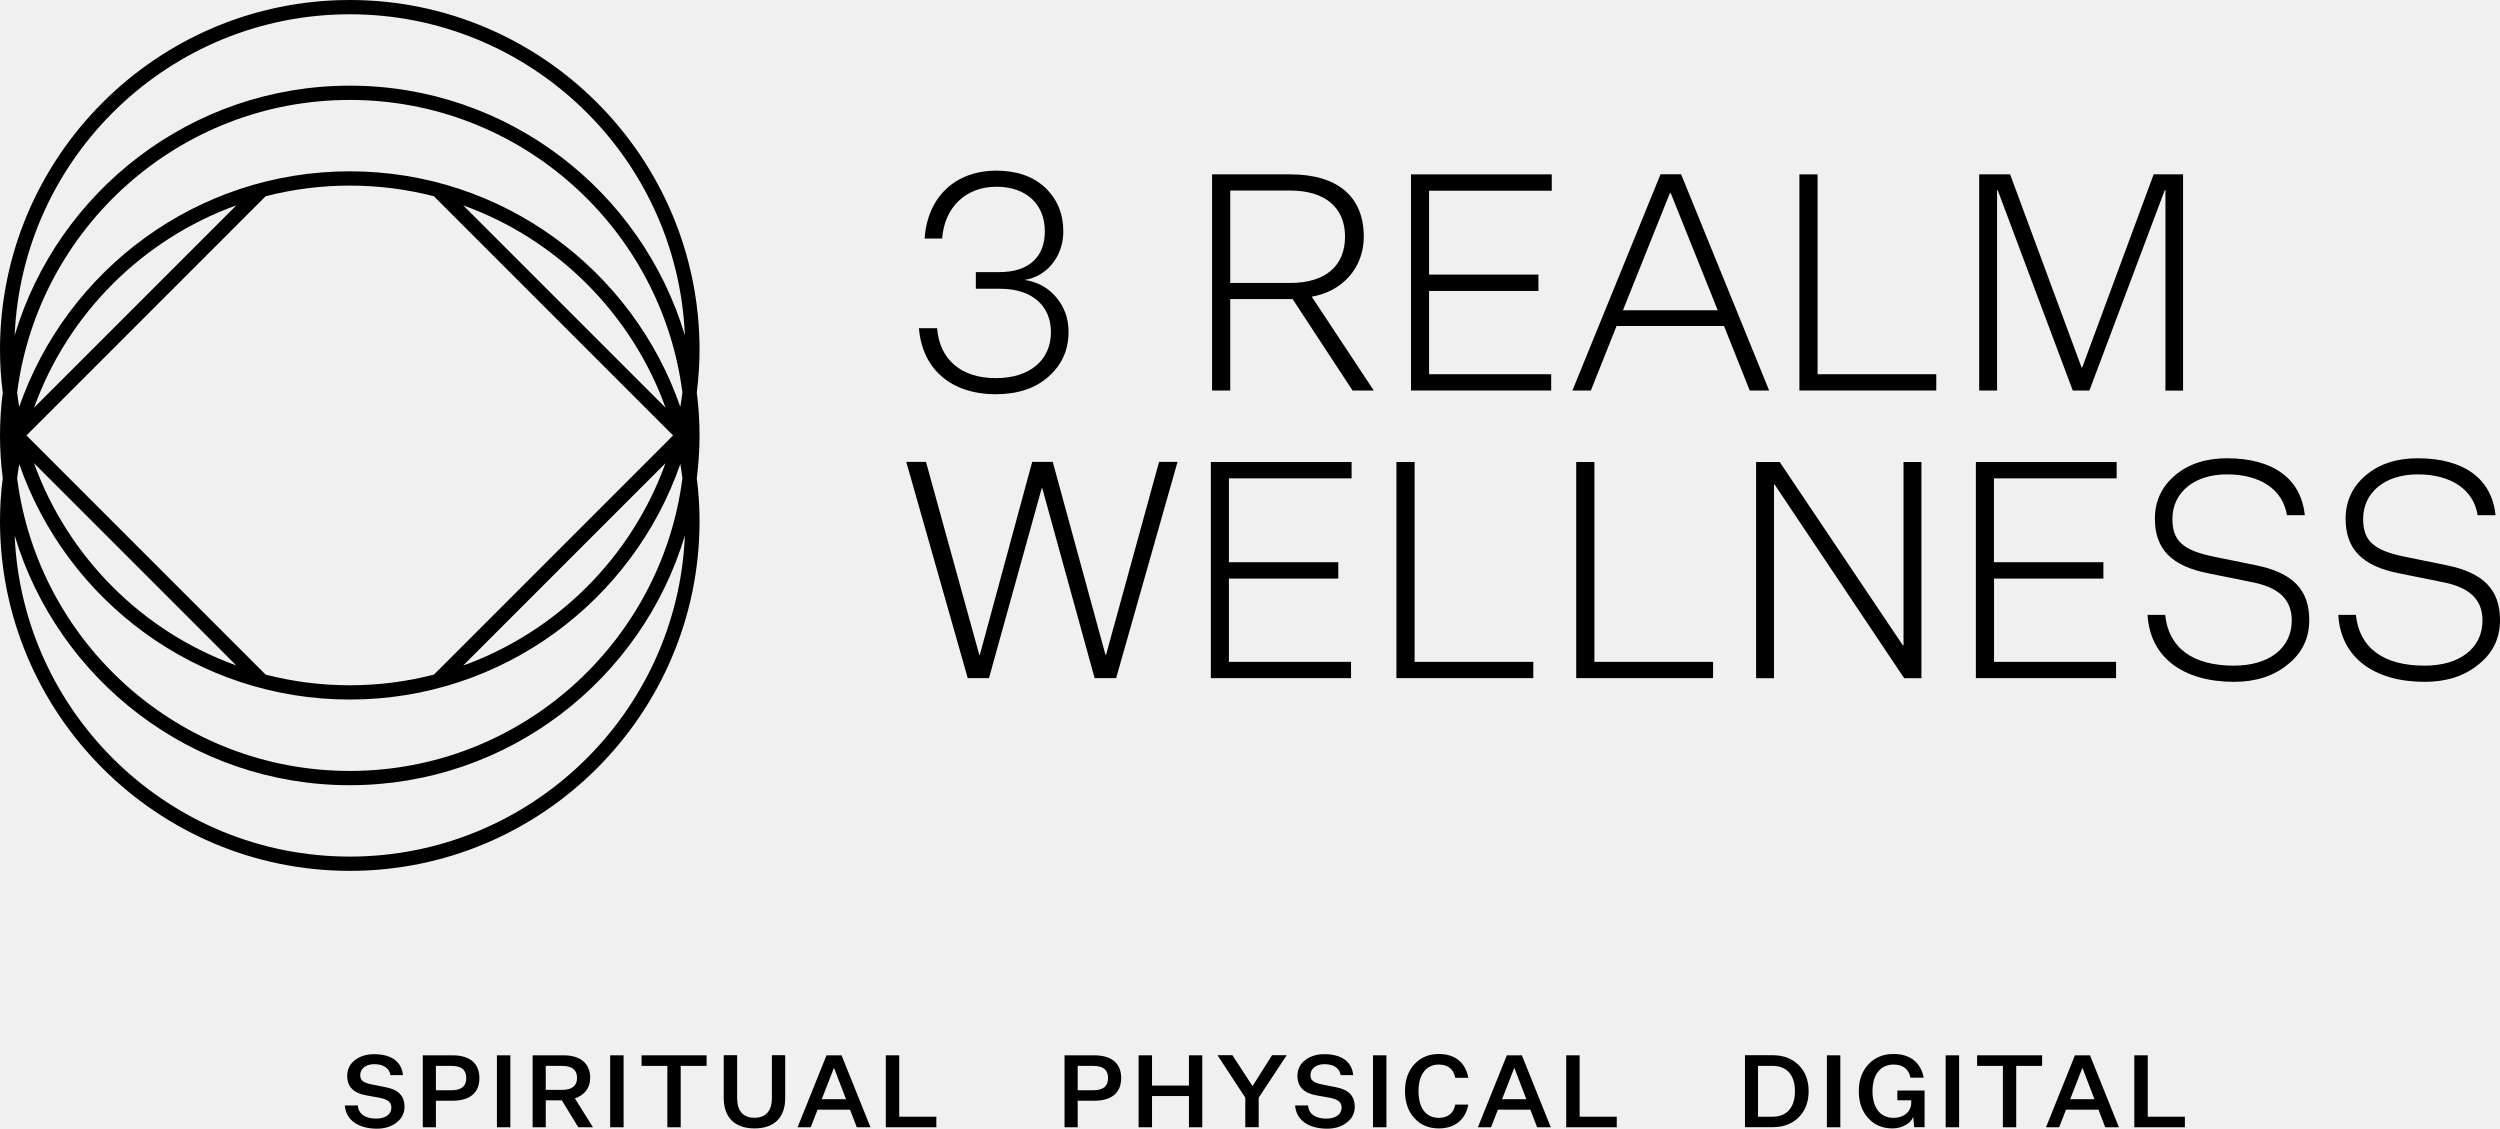
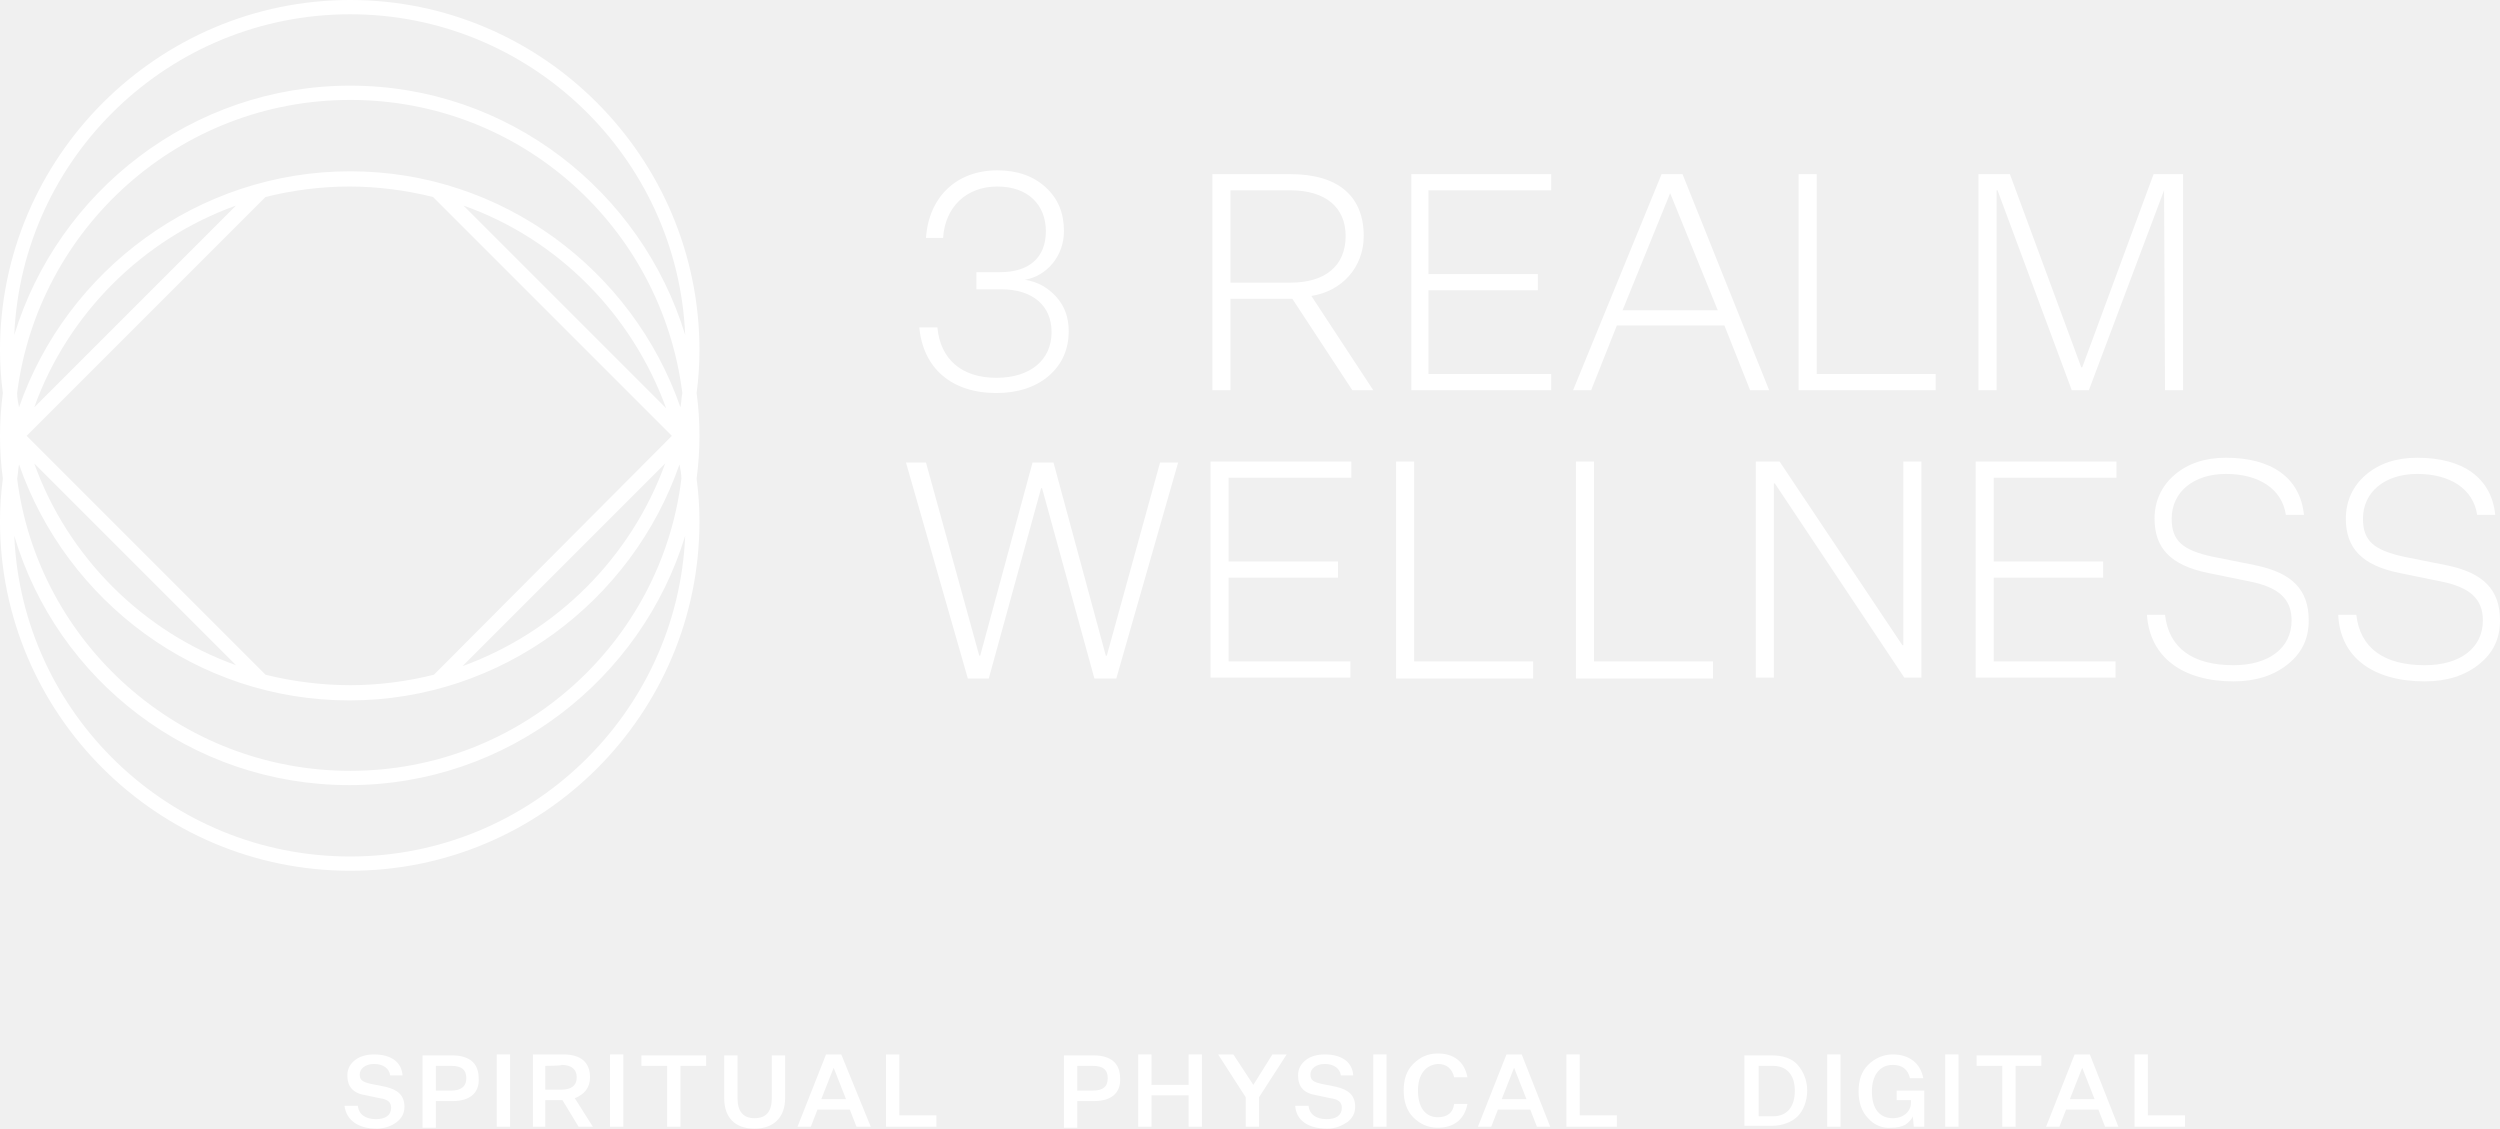
- <svg xmlns="http://www.w3.org/2000/svg" version="1.1" id="Layer_1" x="0px" y="0px" viewBox="0 0 262.67 118.56" style="enable-background:new 0 0 262.67 118.56;" xml:space="preserve">
+ <svg xmlns="http://www.w3.org/2000/svg" version="1.1" id="Layer_1" x="0px" y="0px" viewBox="0 0 262.7 118.6" style="enable-background:new 0 0 262.7 118.6;" xml:space="preserve">
+   <style type="text/css">
+ 	.st0{fill:#FFFFFF;}
+ </style>
  <g>
-     <path d="M73.21,41.25c0.18-1.48,0.29-2.98,0.29-4.5C73.5,16.49,57.01,0,36.75,0S0,16.49,0,36.75c0,1.52,0.1,3.02,0.29,4.5   C0.1,42.73,0,44.23,0,45.75s0.1,3.02,0.29,4.5C0.1,51.73,0,53.23,0,54.75C0,75.01,16.49,91.5,36.75,91.5S73.5,75.01,73.5,54.75   c0-1.52-0.1-3.02-0.29-4.5c0.18-1.48,0.29-2.98,0.29-4.5S73.4,42.73,73.21,41.25z M27.91,70.88L2.78,45.75l25.13-25.13   c2.83-0.73,5.79-1.12,8.84-1.12s6.01,0.39,8.84,1.12l25.13,25.13L45.59,70.88C42.76,71.61,39.8,72,36.75,72   C33.7,72,30.74,71.61,27.91,70.88z M24.83,69.92c-9.87-3.55-17.7-11.39-21.26-21.26L24.83,69.92z M3.58,42.83   c3.55-9.87,11.39-17.7,21.26-21.26L3.58,42.83z M48.67,21.58c9.87,3.55,17.7,11.39,21.26,21.26L48.67,21.58z M69.92,48.67   c-3.55,9.87-11.39,17.7-21.26,21.26L69.92,48.67z M71.48,42.75C66.49,28.36,52.81,18,36.75,18S7.01,28.36,2.02,42.75   c-0.09-0.5-0.16-1-0.22-1.5C4.02,23.93,18.84,10.5,36.75,10.5S69.48,23.93,71.7,41.25C71.64,41.75,71.56,42.25,71.48,42.75z    M2.02,48.75C7.01,63.14,20.69,73.5,36.75,73.5s29.74-10.36,34.73-24.75c0.09,0.5,0.16,1,0.22,1.5C69.48,67.57,54.66,81,36.75,81   S4.02,67.57,1.8,50.25C1.86,49.75,1.94,49.25,2.02,48.75z M36.75,1.5c18.93,0,34.42,15,35.21,33.74C67.43,20.08,53.36,9,36.75,9   S6.07,20.08,1.54,35.24C2.33,16.5,17.82,1.5,36.75,1.5z M36.75,90C17.82,90,2.33,75,1.54,56.26C6.07,71.42,20.14,82.5,36.75,82.5   s30.68-11.08,35.21-26.24C71.17,75,55.68,90,36.75,90z" />
+     <path class="st0" d="M73.2,41.3c0.2-1.5,0.3-3,0.3-4.5C73.5,16.5,57,0,36.8,0S0,16.5,0,36.8c0,1.5,0.1,3,0.3,4.5   c-0.2,1.5-0.3,3-0.3,4.5s0.1,3,0.3,4.5c-0.2,1.5-0.3,3-0.3,4.5C0,75,16.5,91.5,36.8,91.5S73.5,75,73.5,54.8c0-1.5-0.1-3-0.3-4.5   c0.2-1.5,0.3-3,0.3-4.5S73.4,42.7,73.2,41.3z M27.9,70.9L2.8,45.8l25.1-25.1c2.8-0.7,5.8-1.1,8.8-1.1s6,0.4,8.8,1.1l25.1,25.1   L45.6,70.9c-2.8,0.7-5.8,1.1-8.8,1.1S30.7,71.6,27.9,70.9z M24.8,69.9C15,66.4,7.1,58.5,3.6,48.7L24.8,69.9z M3.6,42.8   C7.1,33,15,25.1,24.8,21.6L3.6,42.8z M48.7,21.6c9.9,3.5,17.7,11.4,21.3,21.3L48.7,21.6z M69.9,48.7c-3.6,9.9-11.4,17.7-21.3,21.3   L69.9,48.7z M71.5,42.8C66.5,28.4,52.8,18,36.8,18S7,28.4,2,42.8c-0.1-0.5-0.2-1-0.2-1.5c2.2-17.3,17-30.8,35-30.8   s32.7,13.4,34.9,30.8C71.6,41.8,71.6,42.3,71.5,42.8z M2,48.8c5,14.4,18.7,24.8,34.7,24.8s29.7-10.4,34.7-24.8   c0.1,0.5,0.2,1,0.2,1.5C69.5,67.6,54.7,81,36.8,81S4,67.6,1.8,50.3C1.9,49.8,1.9,49.3,2,48.8z M36.8,1.5c18.9,0,34.4,15,35.2,33.7   C67.4,20.1,53.4,9,36.8,9S6.1,20.1,1.5,35.2C2.3,16.5,17.8,1.5,36.8,1.5z M36.8,90C17.8,90,2.3,75,1.5,56.3   c4.5,15.2,18.6,26.2,35.2,26.2S67.4,71.4,72,56.3C71.2,75,55.7,90,36.8,90z" />
    <g>
-       <path d="M110.97,31.23c0.86,1.02,1.3,2.23,1.3,3.63c0,1.91-0.7,3.47-2.1,4.71c-1.4,1.24-3.25,1.85-5.54,1.85    c-4.71,0-7.73-2.64-8.08-6.94h1.91c0.25,3.28,2.51,5.25,6.17,5.25c3.56,0,5.79-1.88,5.79-4.84c0-2.8-2.04-4.55-5.31-4.55h-2.58    v-1.75h2.48c3.02,0,4.77-1.53,4.77-4.29c0-2.83-1.94-4.68-5.09-4.68c-3.28,0-5.47,2.23-5.7,5.44h-1.84    c0.29-4.33,3.18-7.13,7.54-7.13c2.13,0,3.85,0.6,5.12,1.78c1.27,1.21,1.91,2.74,1.91,4.61c0,2.64-1.75,4.74-4.07,5.09    C108.99,29.61,110.11,30.21,110.97,31.23z" />
-       <path d="M129.26,31.42v9.61h-1.91V18.32h8.21c4.96,0,7.73,2.32,7.73,6.55c0,3.28-2.26,5.76-5.47,6.3l6.52,9.86h-2.23l-6.3-9.61    H129.26z M129.26,20.03v9.7h6.3c3.69,0,5.76-1.78,5.76-4.87c0-3.05-2.1-4.84-5.76-4.84H129.26z" />
-       <path d="M162.98,39.31v1.72h-14.73V18.32h14.79v1.72h-12.89v8.81h11.49v1.72h-11.49v8.75H162.98z" />
-       <path d="M185.88,41.03h-2.04l-2.7-6.78h-11.29l-2.7,6.78h-1.94l9.26-22.72h2.16L185.88,41.03z M175.54,20.29h-0.09l-4.93,12.31    h9.96L175.54,20.29z" />
-       <path d="M203.44,41.03h-14.38V18.32h1.91v21h12.47V41.03z" />
-       <path d="M227.45,19.97l-7.92,21.06h-1.75l-7.89-21.06h-0.06v21.06h-1.88V18.32h3.25l7.51,20.3h0.06l7.51-20.3h3.09v22.72h-1.85    V19.97H227.45z" />
-       <path d="M117.27,71.25h-2.26l-5.5-19.95h-0.06l-5.54,19.95h-2.23l-6.46-22.72h2.07l5.6,20.27h0.06l5.5-20.27h2.16l5.54,20.27h0.06    l5.57-20.27h1.94L117.27,71.25z" />
-       <path d="M141.95,69.53v1.72h-14.73V48.54h14.79v1.72h-12.89v8.81h11.49v1.72h-11.49v8.75H141.95z" />
-       <path d="M161.1,71.25h-14.38V48.54h1.91v21h12.47V71.25z" />
-       <path d="M179.99,71.25h-14.38V48.54h1.91v21h12.47V71.25z" />
-       <path d="M184.51,48.54h2.48l12.95,19.28H200V48.54h1.88v22.72h-1.81l-13.62-20.36h-0.06v20.36h-1.88V48.54z" />
-       <path d="M222.33,69.53v1.72H207.6V48.54h14.79v1.72h-12.89v8.81H221v1.72h-11.49v8.75H222.33z" />
-       <path d="M225.64,64.6h1.85c0.35,3.47,2.89,5.34,7.22,5.34c3.69,0,6.08-1.84,6.08-4.74c0-2.26-1.4-3.53-4.36-4.07l-4.39-0.89    c-3.91-0.76-5.63-2.58-5.63-5.73c0-1.85,0.7-3.37,2.13-4.58c1.4-1.18,3.21-1.78,5.44-1.78c4.84,0,7.79,2.13,8.18,5.98h-1.88    c-0.41-2.67-2.77-4.29-6.3-4.29c-3.44,0-5.73,1.91-5.73,4.68c0,2.26,1.05,3.28,4.26,3.95l4.52,0.92c3.91,0.8,5.6,2.61,5.6,5.76    c0,1.88-0.73,3.44-2.23,4.64c-1.5,1.24-3.37,1.85-5.69,1.85C229.36,71.63,225.89,69.06,225.64,64.6z" />
-       <path d="M245.68,64.6h1.85c0.35,3.47,2.89,5.34,7.22,5.34c3.69,0,6.08-1.84,6.08-4.74c0-2.26-1.4-3.53-4.36-4.07l-4.39-0.89    c-3.91-0.76-5.63-2.58-5.63-5.73c0-1.85,0.7-3.37,2.13-4.58c1.4-1.18,3.21-1.78,5.44-1.78c4.84,0,7.79,2.13,8.18,5.98h-1.88    c-0.41-2.67-2.77-4.29-6.3-4.29c-3.44,0-5.73,1.91-5.73,4.68c0,2.26,1.05,3.28,4.26,3.95l4.52,0.92c3.91,0.8,5.6,2.61,5.6,5.76    c0,1.88-0.73,3.44-2.23,4.64c-1.5,1.24-3.37,1.85-5.69,1.85C249.4,71.63,245.93,69.06,245.68,64.6z" />
+       <path class="st0" d="M111,31.2c0.9,1,1.3,2.2,1.3,3.6c0,1.9-0.7,3.5-2.1,4.7c-1.4,1.2-3.3,1.8-5.5,1.8c-4.7,0-7.7-2.6-8.1-6.9h1.9    c0.3,3.3,2.5,5.3,6.2,5.3c3.6,0,5.8-1.9,5.8-4.8c0-2.8-2-4.5-5.3-4.5h-2.6v-1.8h2.5c3,0,4.8-1.5,4.8-4.3c0-2.8-1.9-4.7-5.1-4.7    c-3.3,0-5.5,2.2-5.7,5.4h-1.8c0.3-4.3,3.2-7.1,7.5-7.1c2.1,0,3.8,0.6,5.1,1.8c1.3,1.2,1.9,2.7,1.9,4.6c0,2.6-1.8,4.7-4.1,5.1    C109,29.6,110.1,30.2,111,31.2z" />
+       <path class="st0" d="M129.3,31.4V41h-1.9V18.3h8.2c5,0,7.7,2.3,7.7,6.5c0,3.3-2.3,5.8-5.5,6.3l6.5,9.9h-2.2l-6.3-9.6    C135.8,31.4,129.3,31.4,129.3,31.4z M129.3,20v9.7h6.3c3.7,0,5.8-1.8,5.8-4.9c0-3-2.1-4.8-5.8-4.8L129.3,20L129.3,20z" />
+       <path class="st0" d="M163,39.3V41h-14.7V18.3H163V20h-12.9v8.8h11.5v1.7h-11.5v8.8L163,39.3L163,39.3z" />
+       <path class="st0" d="M185.9,41h-2l-2.7-6.8h-11.3l-2.7,6.8h-1.9l9.3-22.7h2.2L185.9,41z M175.5,20.3L175.5,20.3l-5,12.3h10    L175.5,20.3z" />
+       <path class="st0" d="M203.4,41h-14.4V18.3h1.9v21h12.5V41z" />
+       <path class="st0" d="M227.4,20L219.5,41h-1.8L209.9,20h-0.1V41h-1.9V18.3h3.3l7.5,20.3h0.1l7.5-20.3h3.1V41h-1.9L227.4,20    L227.4,20z" />
+       <path class="st0" d="M117.3,71.3H115l-5.5-20h-0.1l-5.5,20h-2.2l-6.5-22.7h2.1l5.6,20.3h0.1l5.5-20.3h2.2l5.5,20.3h0.1l5.6-20.3    h1.9L117.3,71.3z" />
+       <path class="st0" d="M141.9,69.5v1.7h-14.7V48.5H142v1.7h-12.9v8.8h11.5v1.7h-11.5v8.8L141.9,69.5L141.9,69.5z" />
+       <path class="st0" d="M161.1,71.3h-14.4V48.5h1.9v21h12.5V71.3z" />
+       <path class="st0" d="M180,71.3h-14.4V48.5h1.9v21H180V71.3z" />
+       <path class="st0" d="M184.5,48.5h2.5l12.9,19.3h0.1V48.5h1.9v22.7h-1.8l-13.6-20.4h-0.1v20.4h-1.9L184.5,48.5L184.5,48.5z" />
+       <path class="st0" d="M222.3,69.5v1.7h-14.7V48.5h14.8v1.7h-12.9v8.8H221v1.7h-11.5v8.8L222.3,69.5L222.3,69.5z" />
+       <path class="st0" d="M225.6,64.6h1.9c0.4,3.5,2.9,5.3,7.2,5.3c3.7,0,6.1-1.8,6.1-4.7c0-2.3-1.4-3.5-4.4-4.1l-4.4-0.9    c-3.9-0.8-5.6-2.6-5.6-5.7c0-1.8,0.7-3.4,2.1-4.6c1.4-1.2,3.2-1.8,5.4-1.8c4.8,0,7.8,2.1,8.2,6h-1.9c-0.4-2.7-2.8-4.3-6.3-4.3    c-3.4,0-5.7,1.9-5.7,4.7c0,2.3,1.1,3.3,4.3,4l4.5,0.9c3.9,0.8,5.6,2.6,5.6,5.8c0,1.9-0.7,3.4-2.2,4.6c-1.5,1.2-3.4,1.8-5.7,1.8    C229.4,71.6,225.9,69.1,225.6,64.6z" />
+       <path class="st0" d="M245.7,64.6h1.9c0.4,3.5,2.9,5.3,7.2,5.3c3.7,0,6.1-1.8,6.1-4.7c0-2.3-1.4-3.5-4.4-4.1l-4.4-0.9    c-3.9-0.8-5.6-2.6-5.6-5.7c0-1.8,0.7-3.4,2.1-4.6c1.4-1.2,3.2-1.8,5.4-1.8c4.8,0,7.8,2.1,8.2,6h-1.9c-0.4-2.7-2.8-4.3-6.3-4.3    c-3.4,0-5.7,1.9-5.7,4.7c0,2.3,1.1,3.3,4.3,4l4.5,0.9c3.9,0.8,5.6,2.6,5.6,5.8c0,1.9-0.7,3.4-2.2,4.6c-1.5,1.2-3.4,1.8-5.7,1.8    C249.4,71.6,245.9,69.1,245.7,64.6z" />
    </g>
    <g>
-       <path d="M36.23,116.15h1.36c0.08,0.89,0.78,1.38,1.93,1.38c0.96,0,1.6-0.44,1.6-1.16c0-0.56-0.36-0.86-1.24-1.03l-1.39-0.25    c-1.36-0.24-2.01-0.92-2.01-2.05c0-0.67,0.26-1.22,0.79-1.64c0.53-0.42,1.21-0.64,2.04-0.64c1.81,0,2.89,0.79,3.03,2.2h-1.32    c-0.1-0.72-0.73-1.15-1.69-1.15c-0.89,0-1.48,0.47-1.48,1.14c0,0.55,0.28,0.8,1.21,0.99l1.46,0.29c1.34,0.25,1.98,0.92,1.98,2.07    c0,0.67-0.28,1.22-0.83,1.64c-0.55,0.43-1.25,0.65-2.11,0.65C37.6,118.56,36.36,117.68,36.23,116.15z" />
-       <path d="M47.56,115.65H45.8v2.79h-1.38v-7.56h3.12c1.82,0,2.83,0.84,2.83,2.39C50.38,114.8,49.38,115.65,47.56,115.65z     M45.8,111.99v2.56h1.63c1.05,0,1.56-0.42,1.56-1.28c0-0.86-0.51-1.28-1.56-1.28H45.8z" />
-       <path d="M53.62,118.44h-1.41v-7.56h1.41V118.44z" />
-       <path d="M57.34,115.61v2.83h-1.38v-7.56h3.24c1.79,0,2.81,0.85,2.81,2.37c0,1.05-0.6,1.82-1.61,2.15l1.9,3.04h-1.54l-1.73-2.83    H57.34z M57.34,111.99v2.52h1.71c1.05,0,1.58-0.42,1.58-1.26c0-0.84-0.53-1.26-1.58-1.26H57.34z" />
-       <path d="M65.52,118.44h-1.41v-7.56h1.41V118.44z" />
-       <path d="M71.52,118.44h-1.4v-6.45h-2.71v-1.11h6.83v1.11h-2.72V118.44z" />
-       <path d="M82.5,110.87v4.51c0,2.03-1.15,3.18-3.23,3.18c-2.06,0-3.23-1.15-3.23-3.2v-4.49h1.41v4.5c0,1.36,0.63,2.07,1.82,2.07    s1.83-0.72,1.83-2.07v-4.5H82.5z" />
-       <path d="M91.46,118.44h-1.44l-0.71-1.85H85.9l-0.72,1.85H83.8l3.04-7.56h1.58L91.46,118.44z M87.64,112.23h-0.03l-1.27,3.26h2.55    L87.64,112.23z" />
-       <path d="M98.38,118.44h-5.31v-7.56h1.41v6.45h3.9V118.44z" />
-       <path d="M114.99,115.65h-1.76v2.79h-1.38v-7.56h3.12c1.82,0,2.83,0.84,2.83,2.39C117.8,114.8,116.81,115.65,114.99,115.65z     M113.23,111.99v2.56h1.63c1.05,0,1.56-0.42,1.56-1.28c0-0.86-0.51-1.28-1.56-1.28H113.23z" />
-       <path d="M121.04,118.44h-1.41v-7.56h1.41v3.18h3.88v-3.18h1.4v7.56h-1.4v-3.28h-3.88V118.44z" />
-       <path d="M132.25,115.33v3.1h-1.41v-3.1l-2.92-4.46h1.57l2.1,3.23h0.02l2.04-3.23h1.54L132.25,115.33z" />
-       <path d="M136.07,116.15h1.36c0.08,0.89,0.78,1.38,1.93,1.38c0.96,0,1.6-0.44,1.6-1.16c0-0.56-0.36-0.86-1.24-1.03l-1.39-0.25    c-1.36-0.24-2.01-0.92-2.01-2.05c0-0.67,0.26-1.22,0.79-1.64c0.53-0.42,1.21-0.64,2.04-0.64c1.81,0,2.89,0.79,3.03,2.2h-1.32    c-0.1-0.72-0.73-1.15-1.69-1.15c-0.89,0-1.48,0.47-1.48,1.14c0,0.55,0.28,0.8,1.21,0.99l1.46,0.29c1.34,0.25,1.98,0.92,1.98,2.07    c0,0.67-0.28,1.22-0.83,1.64c-0.55,0.43-1.25,0.65-2.11,0.65C137.44,118.56,136.2,117.68,136.07,116.15z" />
-       <path d="M145.67,118.44h-1.41v-7.56h1.41V118.44z" />
-       <path d="M149.04,114.64c0,1.77,0.78,2.81,2.13,2.81c0.96,0,1.56-0.49,1.73-1.39h1.37c-0.29,1.58-1.4,2.5-3.09,2.5    c-1.07,0-1.93-0.36-2.57-1.08c-0.66-0.72-0.99-1.66-0.99-2.84c0-1.17,0.33-2.11,0.99-2.83c0.66-0.71,1.51-1.07,2.57-1.07    c1.69,0,2.81,0.9,3.09,2.5h-1.37c-0.17-0.9-0.76-1.39-1.73-1.39C149.83,111.86,149.04,112.9,149.04,114.64z" />
-       <path d="M162.94,118.44h-1.44l-0.71-1.85h-3.41l-0.72,1.85h-1.38l3.04-7.56h1.58L162.94,118.44z M159.12,112.23h-0.03l-1.27,3.26    h2.55L159.12,112.23z" />
-       <path d="M169.87,118.44h-5.31v-7.56h1.41v6.45h3.9V118.44z" />
-       <path d="M183.34,110.87h2.91c1.13,0,2.05,0.35,2.74,1.04s1.04,1.61,1.04,2.74c0,1.13-0.35,2.05-1.04,2.74s-1.61,1.04-2.74,1.04    h-2.91V110.87z M186.25,111.99h-1.54v5.34h1.54c1.49,0,2.34-0.97,2.34-2.67S187.74,111.99,186.25,111.99z" />
-       <path d="M193.36,118.44h-1.41v-7.56h1.41V118.44z" />
-       <path d="M196.29,117.48c-0.66-0.72-0.99-1.66-0.99-2.84c0-1.15,0.34-2.1,1.02-2.82c0.67-0.72,1.55-1.08,2.64-1.08    c1.73,0,2.85,0.89,3.16,2.49h-1.39c-0.18-0.9-0.8-1.38-1.77-1.38c-1.39,0-2.22,1.05-2.22,2.79c0,1.75,0.82,2.81,2.2,2.81    c1.1,0,1.87-0.66,1.87-1.59v-0.26h-1.46v-1.02h2.86v3.85h-1.09l-0.1-1.08c-0.14,0.35-0.4,0.64-0.82,0.86    c-0.41,0.23-0.87,0.35-1.36,0.35C197.79,118.56,196.93,118.2,196.29,117.48z" />
-       <path d="M205.84,118.44h-1.41v-7.56h1.41V118.44z" />
-       <path d="M211.84,118.44h-1.4v-6.45h-2.71v-1.11h6.83v1.11h-2.72V118.44z" />
-       <path d="M222.63,118.44h-1.44l-0.71-1.85h-3.41l-0.72,1.85h-1.38l3.04-7.56h1.58L222.63,118.44z M218.81,112.23h-0.03l-1.27,3.26    h2.55L218.81,112.23z" />
-       <path d="M229.56,118.44h-5.31v-7.56h1.41v6.45h3.9V118.44z" />
+       <path class="st0" d="M36.2,116.2h1.4c0.1,0.9,0.8,1.4,1.9,1.4c1,0,1.6-0.4,1.6-1.2c0-0.6-0.4-0.9-1.2-1l-1.4-0.3    c-1.4-0.2-2-0.9-2-2.1c0-0.7,0.3-1.2,0.8-1.6c0.5-0.4,1.2-0.6,2-0.6c1.8,0,2.9,0.8,3,2.2H41c-0.1-0.7-0.7-1.2-1.7-1.2    c-0.9,0-1.5,0.5-1.5,1.1c0,0.6,0.3,0.8,1.2,1l1.5,0.3c1.3,0.3,2,0.9,2,2.1c0,0.7-0.3,1.2-0.8,1.6c-0.5,0.4-1.3,0.7-2.1,0.7    C37.6,118.6,36.4,117.7,36.2,116.2z" />
+       <path class="st0" d="M47.6,115.7h-1.8v2.8h-1.4v-7.6h3.1c1.8,0,2.8,0.8,2.8,2.4C50.4,114.8,49.4,115.7,47.6,115.7z M45.8,112v2.6    h1.6c1,0,1.6-0.4,1.6-1.3s-0.5-1.3-1.6-1.3H45.8z" />
+       <path class="st0" d="M53.6,118.4h-1.4v-7.6h1.4V118.4z" />
+       <path class="st0" d="M57.3,115.6v2.8H56v-7.6h3.2c1.8,0,2.8,0.8,2.8,2.4c0,1.1-0.6,1.8-1.6,2.2l1.9,3h-1.5l-1.7-2.8    C59,115.6,57.3,115.6,57.3,115.6z M57.3,112v2.5H59c1,0,1.6-0.4,1.6-1.3c0-0.8-0.5-1.3-1.6-1.3C59,112,57.3,112,57.3,112z" />
+       <path class="st0" d="M65.5,118.4h-1.4v-7.6h1.4V118.4z" />
+       <path class="st0" d="M71.5,118.4h-1.4V112h-2.7v-1.1h6.8v1.1h-2.7V118.4z" />
+       <path class="st0" d="M82.5,110.9v4.5c0,2-1.2,3.2-3.2,3.2c-2.1,0-3.2-1.2-3.2-3.2v-4.5h1.4v4.5c0,1.4,0.6,2.1,1.8,2.1    s1.8-0.7,1.8-2.1v-4.5C81.1,110.9,82.5,110.9,82.5,110.9z" />
+       <path class="st0" d="M91.5,118.4H90l-0.7-1.8h-3.4l-0.7,1.8h-1.4l3-7.6h1.6L91.5,118.4z M87.6,112.2L87.6,112.2l-1.3,3.3h2.6    L87.6,112.2z" />
+       <path class="st0" d="M98.4,118.4h-5.3v-7.6h1.4v6.4h3.9C98.4,117.3,98.4,118.4,98.4,118.4z" />
+       <path class="st0" d="M115,115.7h-1.8v2.8h-1.4v-7.6h3.1c1.8,0,2.8,0.8,2.8,2.4C117.8,114.8,116.8,115.7,115,115.7z M113.2,112v2.6    h1.6c1.1,0,1.6-0.4,1.6-1.3s-0.5-1.3-1.6-1.3H113.2z" />
+       <path class="st0" d="M121,118.4h-1.4v-7.6h1.4v3.2h3.9v-3.2h1.4v7.6h-1.4v-3.3H121V118.4z" />
+       <path class="st0" d="M132.3,115.3v3.1h-1.4v-3.1l-2.9-4.5h1.6l2.1,3.2h0l2-3.2h1.5L132.3,115.3z" />
+       <path class="st0" d="M136.1,116.2h1.4c0.1,0.9,0.8,1.4,1.9,1.4c1,0,1.6-0.4,1.6-1.2c0-0.6-0.4-0.9-1.2-1l-1.4-0.3    c-1.4-0.2-2-0.9-2-2.1c0-0.7,0.3-1.2,0.8-1.6s1.2-0.6,2-0.6c1.8,0,2.9,0.8,3,2.2h-1.3c-0.1-0.7-0.7-1.2-1.7-1.2    c-0.9,0-1.5,0.5-1.5,1.1c0,0.6,0.3,0.8,1.2,1l1.5,0.3c1.3,0.3,2,0.9,2,2.1c0,0.7-0.3,1.2-0.8,1.6c-0.6,0.4-1.3,0.7-2.1,0.7    C137.4,118.6,136.2,117.7,136.1,116.2z" />
+       <path class="st0" d="M145.7,118.4h-1.4v-7.6h1.4V118.4z" />
+       <path class="st0" d="M149,114.6c0,1.8,0.8,2.8,2.1,2.8c1,0,1.6-0.5,1.7-1.4h1.4c-0.3,1.6-1.4,2.5-3.1,2.5c-1.1,0-1.9-0.4-2.6-1.1    c-0.7-0.7-1-1.7-1-2.8c0-1.2,0.3-2.1,1-2.8c0.7-0.7,1.5-1.1,2.6-1.1c1.7,0,2.8,0.9,3.1,2.5h-1.4c-0.2-0.9-0.8-1.4-1.7-1.4    C149.8,111.9,149,112.9,149,114.6z" />
+       <path class="st0" d="M162.9,118.4h-1.4l-0.7-1.8h-3.4l-0.7,1.8h-1.4l3-7.6h1.6L162.9,118.4z M159.1,112.2L159.1,112.2l-1.3,3.3    h2.6L159.1,112.2z" />
+       <path class="st0" d="M169.9,118.4h-5.3v-7.6h1.4v6.4h3.9V118.4z" />
+       <path class="st0" d="M183.3,110.9h2.9c1.1,0,2.1,0.3,2.7,1s1,1.6,1,2.7s-0.4,2.1-1,2.7s-1.6,1-2.7,1h-2.9V110.9z M186.3,112h-1.5    v5.3h1.5c1.5,0,2.3-1,2.3-2.7S187.7,112,186.3,112z" />
+       <path class="st0" d="M193.4,118.4h-1.4v-7.6h1.4V118.4z" />
+       <path class="st0" d="M196.3,117.5c-0.7-0.7-1-1.7-1-2.8c0-1.2,0.3-2.1,1-2.8c0.7-0.7,1.6-1.1,2.6-1.1c1.7,0,2.9,0.9,3.2,2.5h-1.4    c-0.2-0.9-0.8-1.4-1.8-1.4c-1.4,0-2.2,1.1-2.2,2.8c0,1.8,0.8,2.8,2.2,2.8c1.1,0,1.9-0.7,1.9-1.6v-0.3h-1.5v-1h2.9v3.8h-1.1    l-0.1-1.1c-0.1,0.3-0.4,0.6-0.8,0.9c-0.4,0.2-0.9,0.3-1.4,0.3C197.8,118.6,196.9,118.2,196.3,117.5z" />
+       <path class="st0" d="M205.8,118.4h-1.4v-7.6h1.4V118.4z" />
+       <path class="st0" d="M211.8,118.4h-1.4V112h-2.7v-1.1h6.8v1.1h-2.7V118.4z" />
+       <path class="st0" d="M222.6,118.4h-1.4l-0.7-1.8h-3.4l-0.7,1.8H215l3-7.6h1.6L222.6,118.4z M218.8,112.2L218.8,112.2l-1.3,3.3h2.6    L218.8,112.2z" />
+       <path class="st0" d="M229.6,118.4h-5.3v-7.6h1.4v6.4h3.9V118.4z" />
    </g>
-     <rect x="71.88" y="44.98" width="0.71" height="1.57" />
+     <rect x="71.9" y="45" class="st0" width="0.7" height="1.6" />
  </g>
</svg>
